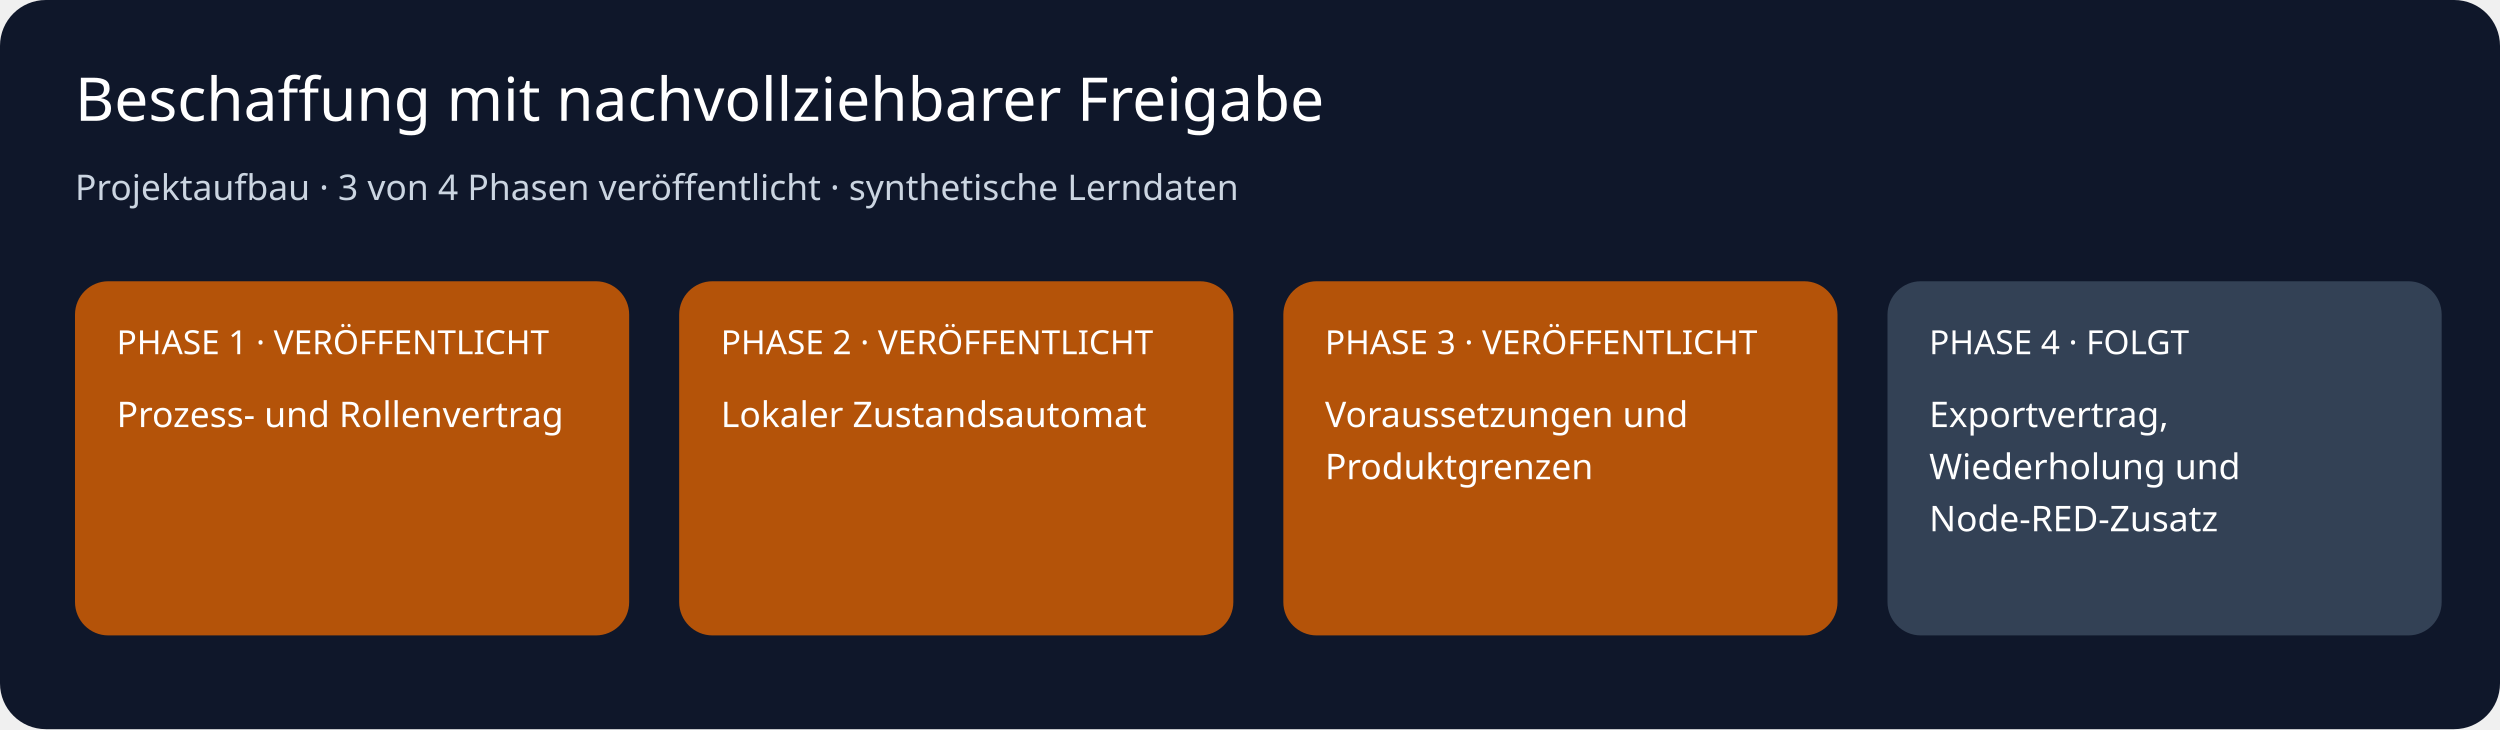
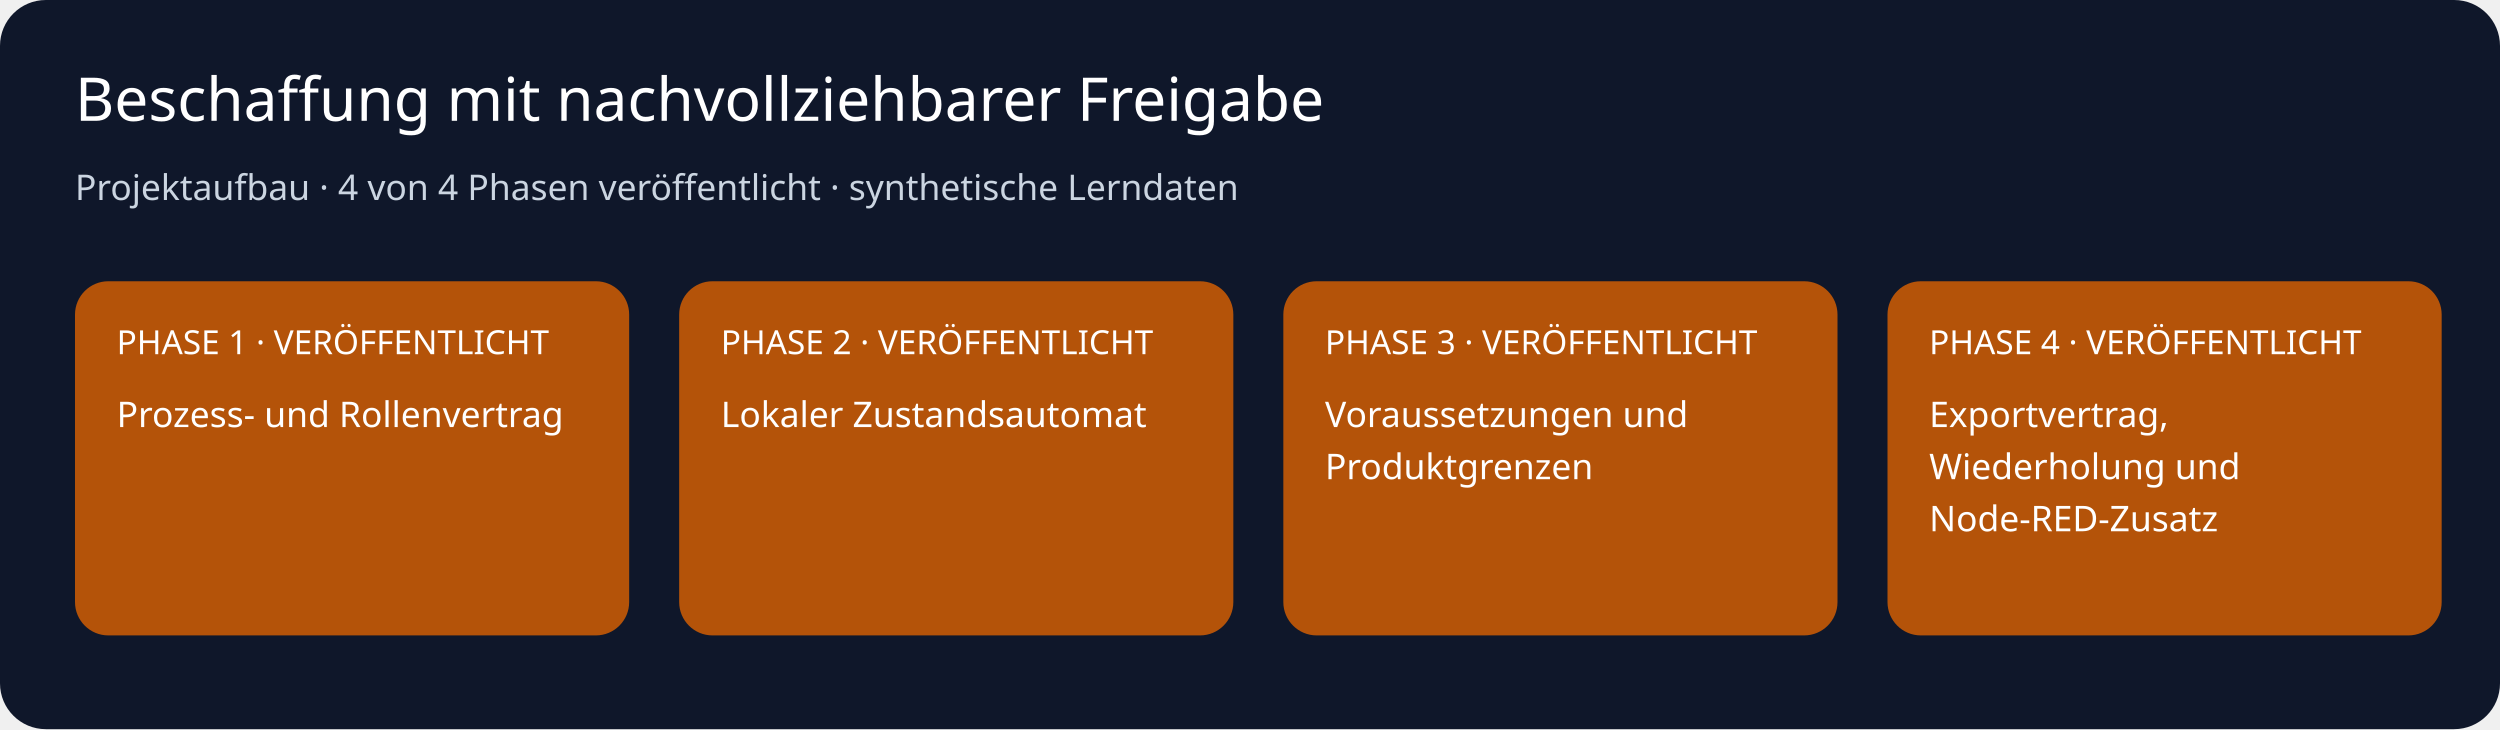
<svg xmlns="http://www.w3.org/2000/svg" viewBox="0 0 1200 350" role="img" aria-label="Projektaufbau">
  <rect width="1200" height="350" rx="22" fill="#0f172a" />
  <text x="36" y="58" fill="white" font-family="sans-serif" font-size="29">Beschaffung mit nachvollziehbarer Freigabe</text>
-   <text x="36" y="96" fill="#cbd5e1" font-family="sans-serif" font-size="17">Projektaufbau · 3 von 4 Phasen veröffentlicht · synthetische Lerndaten</text>
+   <text x="36" y="96" fill="#cbd5e1" font-family="sans-serif" font-size="17">Projektaufbau · 4 von 4 Phasen veröffentlicht · synthetische Lerndaten</text>
  <g font-family="sans-serif">
    <rect x="36" y="135" width="266" height="170" rx="16" fill="#b45309" />
    <text x="56" y="170" font-size="16" fill="white">PHASE 1 · VERÖFFENTLICHT</text>
    <text x="56" y="205" font-size="17" fill="white">Prozess- und Rollenvertrag</text>
    <rect x="326" y="135" width="266" height="170" rx="16" fill="#b45309" />
    <text x="346" y="170" font-size="16" fill="white">PHASE 2 · VERÖFFENTLICHT</text>
    <text x="346" y="205" font-size="17" fill="white">Lokaler Zustandsautomat</text>
    <rect x="616" y="135" width="266" height="170" rx="16" fill="#b45309" />
    <text x="636" y="170" font-size="16" fill="white">PHASE 3 · VERÖFFENTLICHT</text>
    <text x="636" y="205" font-size="17" fill="white">Voraussetzungen und</text>
    <text x="636" y="230" font-size="17" fill="white">Produktgrenzen</text>
-     <rect x="906" y="135" width="266" height="170" rx="16" fill="#334155" />
-     <text x="926" y="170" font-size="16" fill="white">PHASE 4 · FOLGT</text>
+     <rect x="906" y="135" width="266" height="170" rx="16" fill="#b45309" />
+     <text x="926" y="170" font-size="16" fill="white">PHASE 4 · VERÖFFENTLICHT</text>
    <text x="926" y="205" font-size="17" fill="white">Exportvertrag,</text>
    <text x="926" y="230" font-size="17" fill="white">Wiederholung und</text>
    <text x="926" y="255" font-size="17" fill="white">Node-RED-Zusatz</text>
  </g>
</svg>
